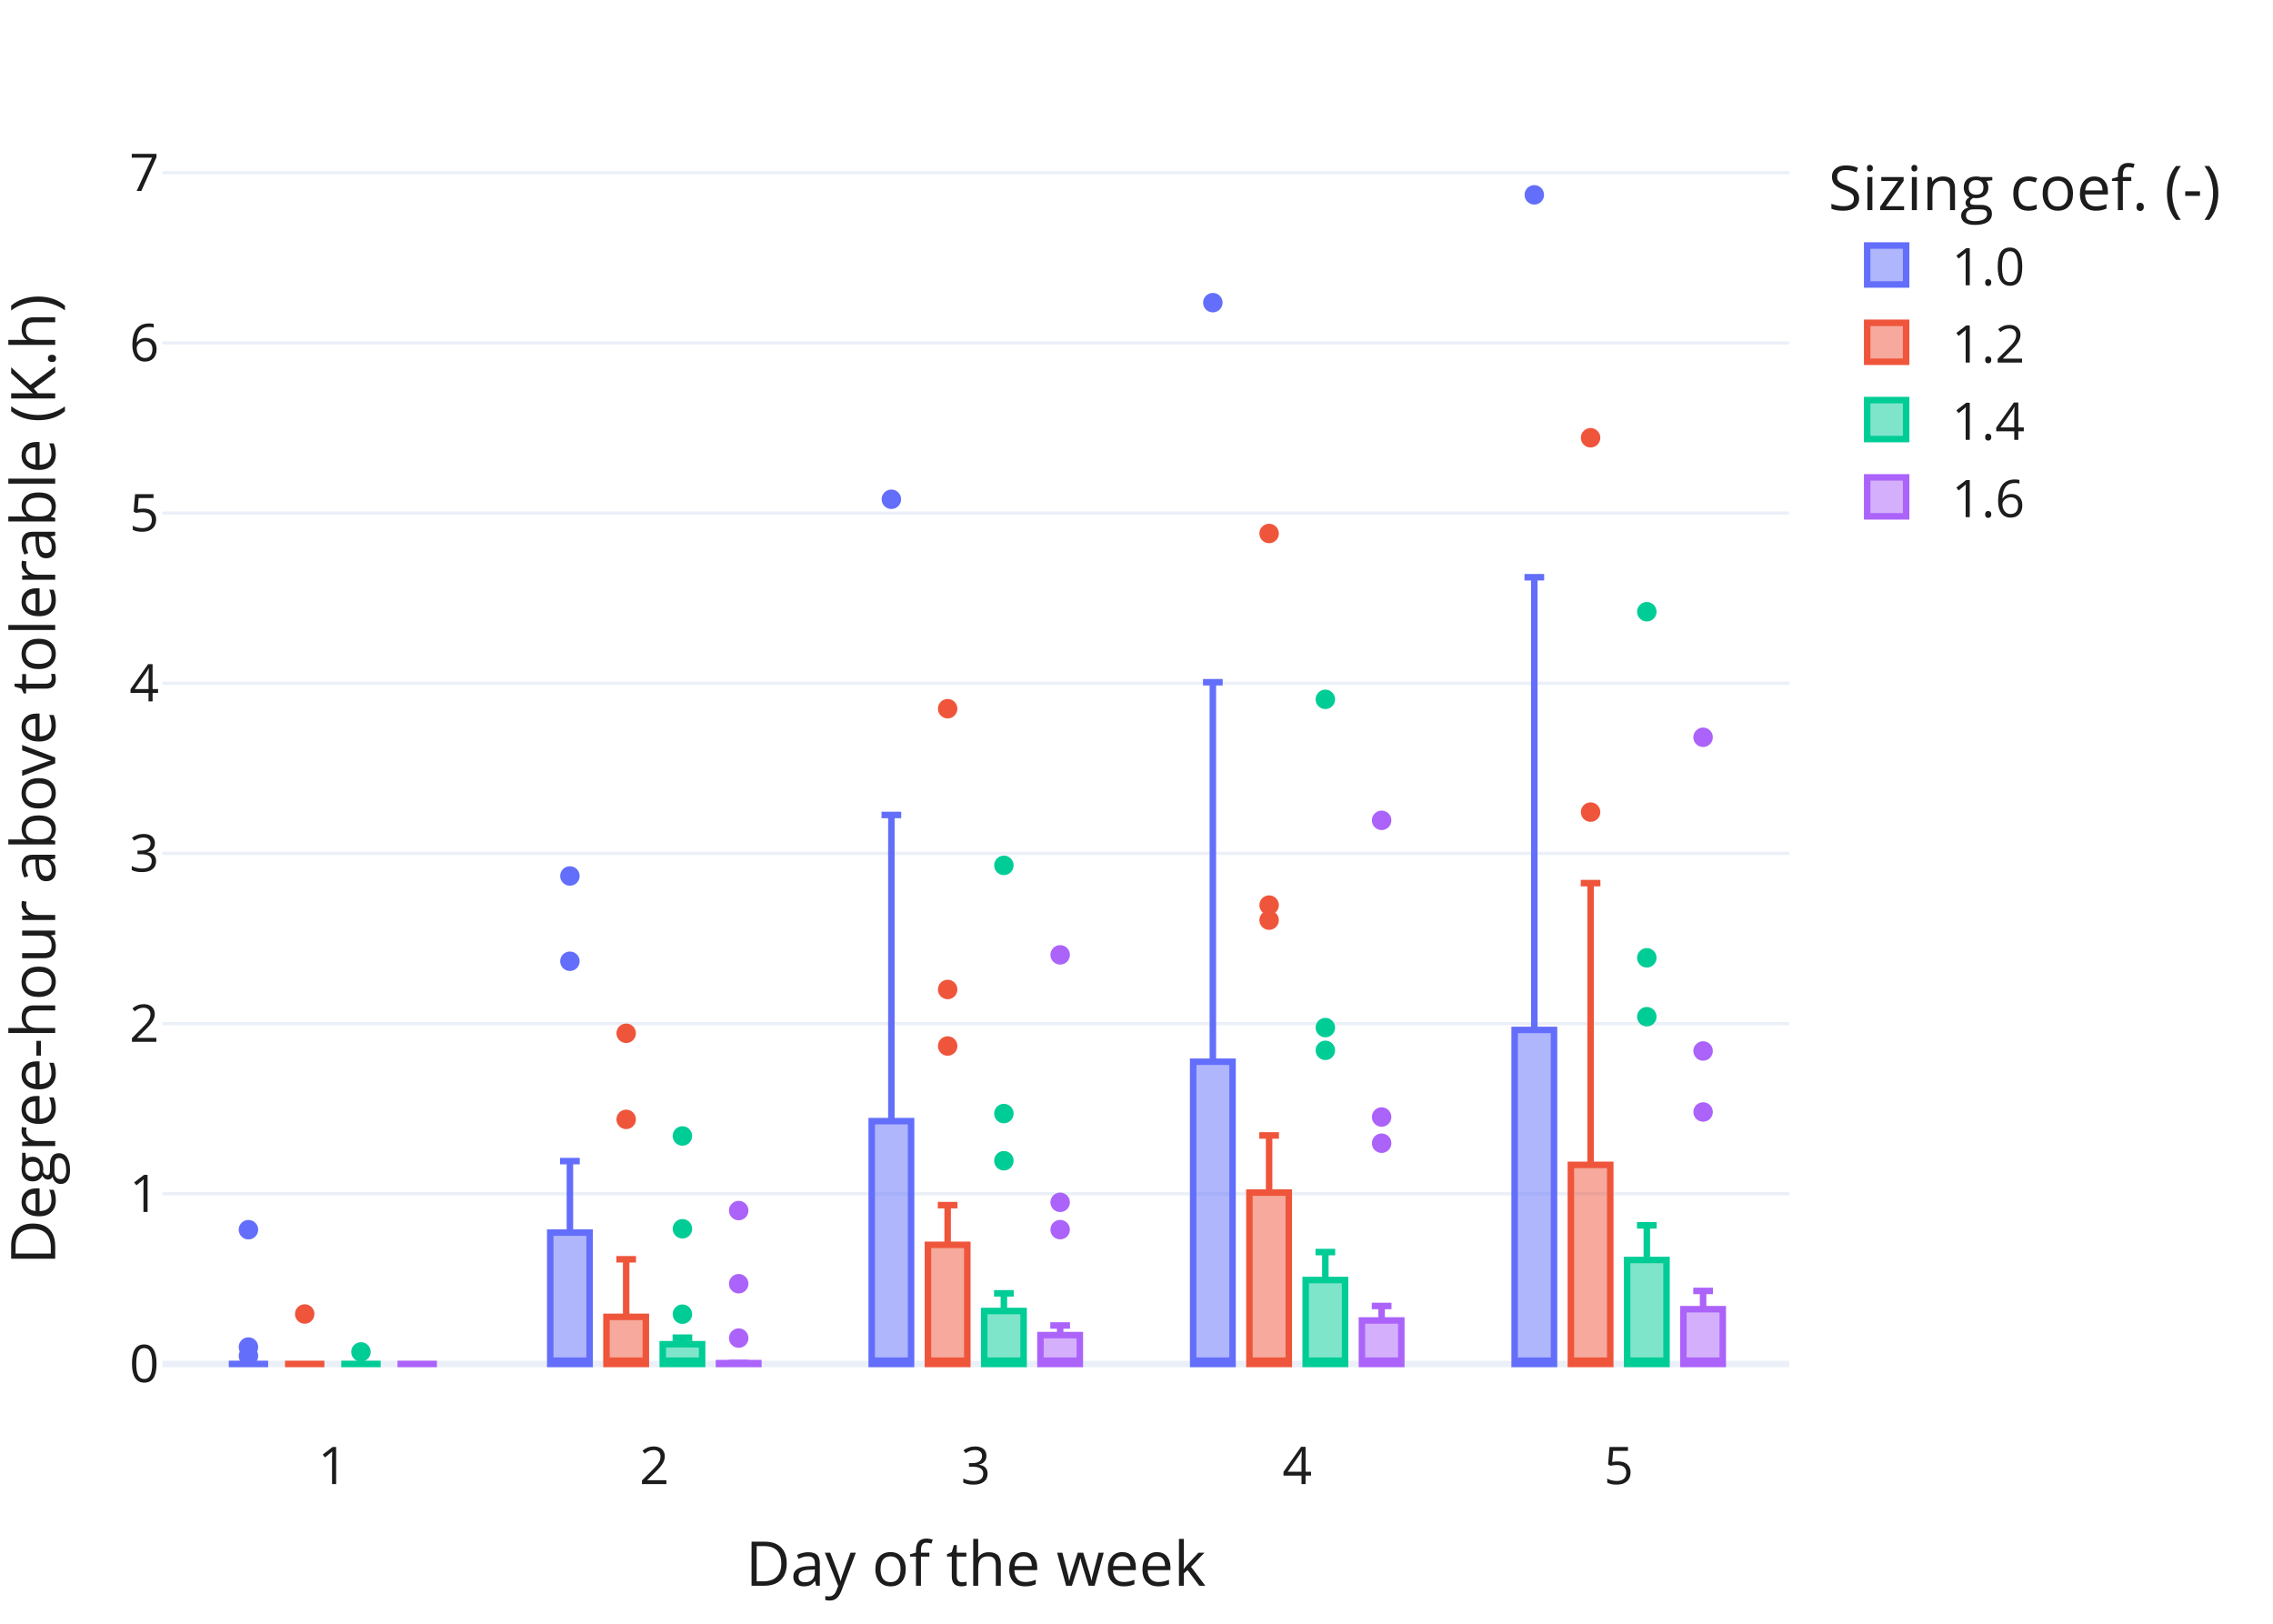
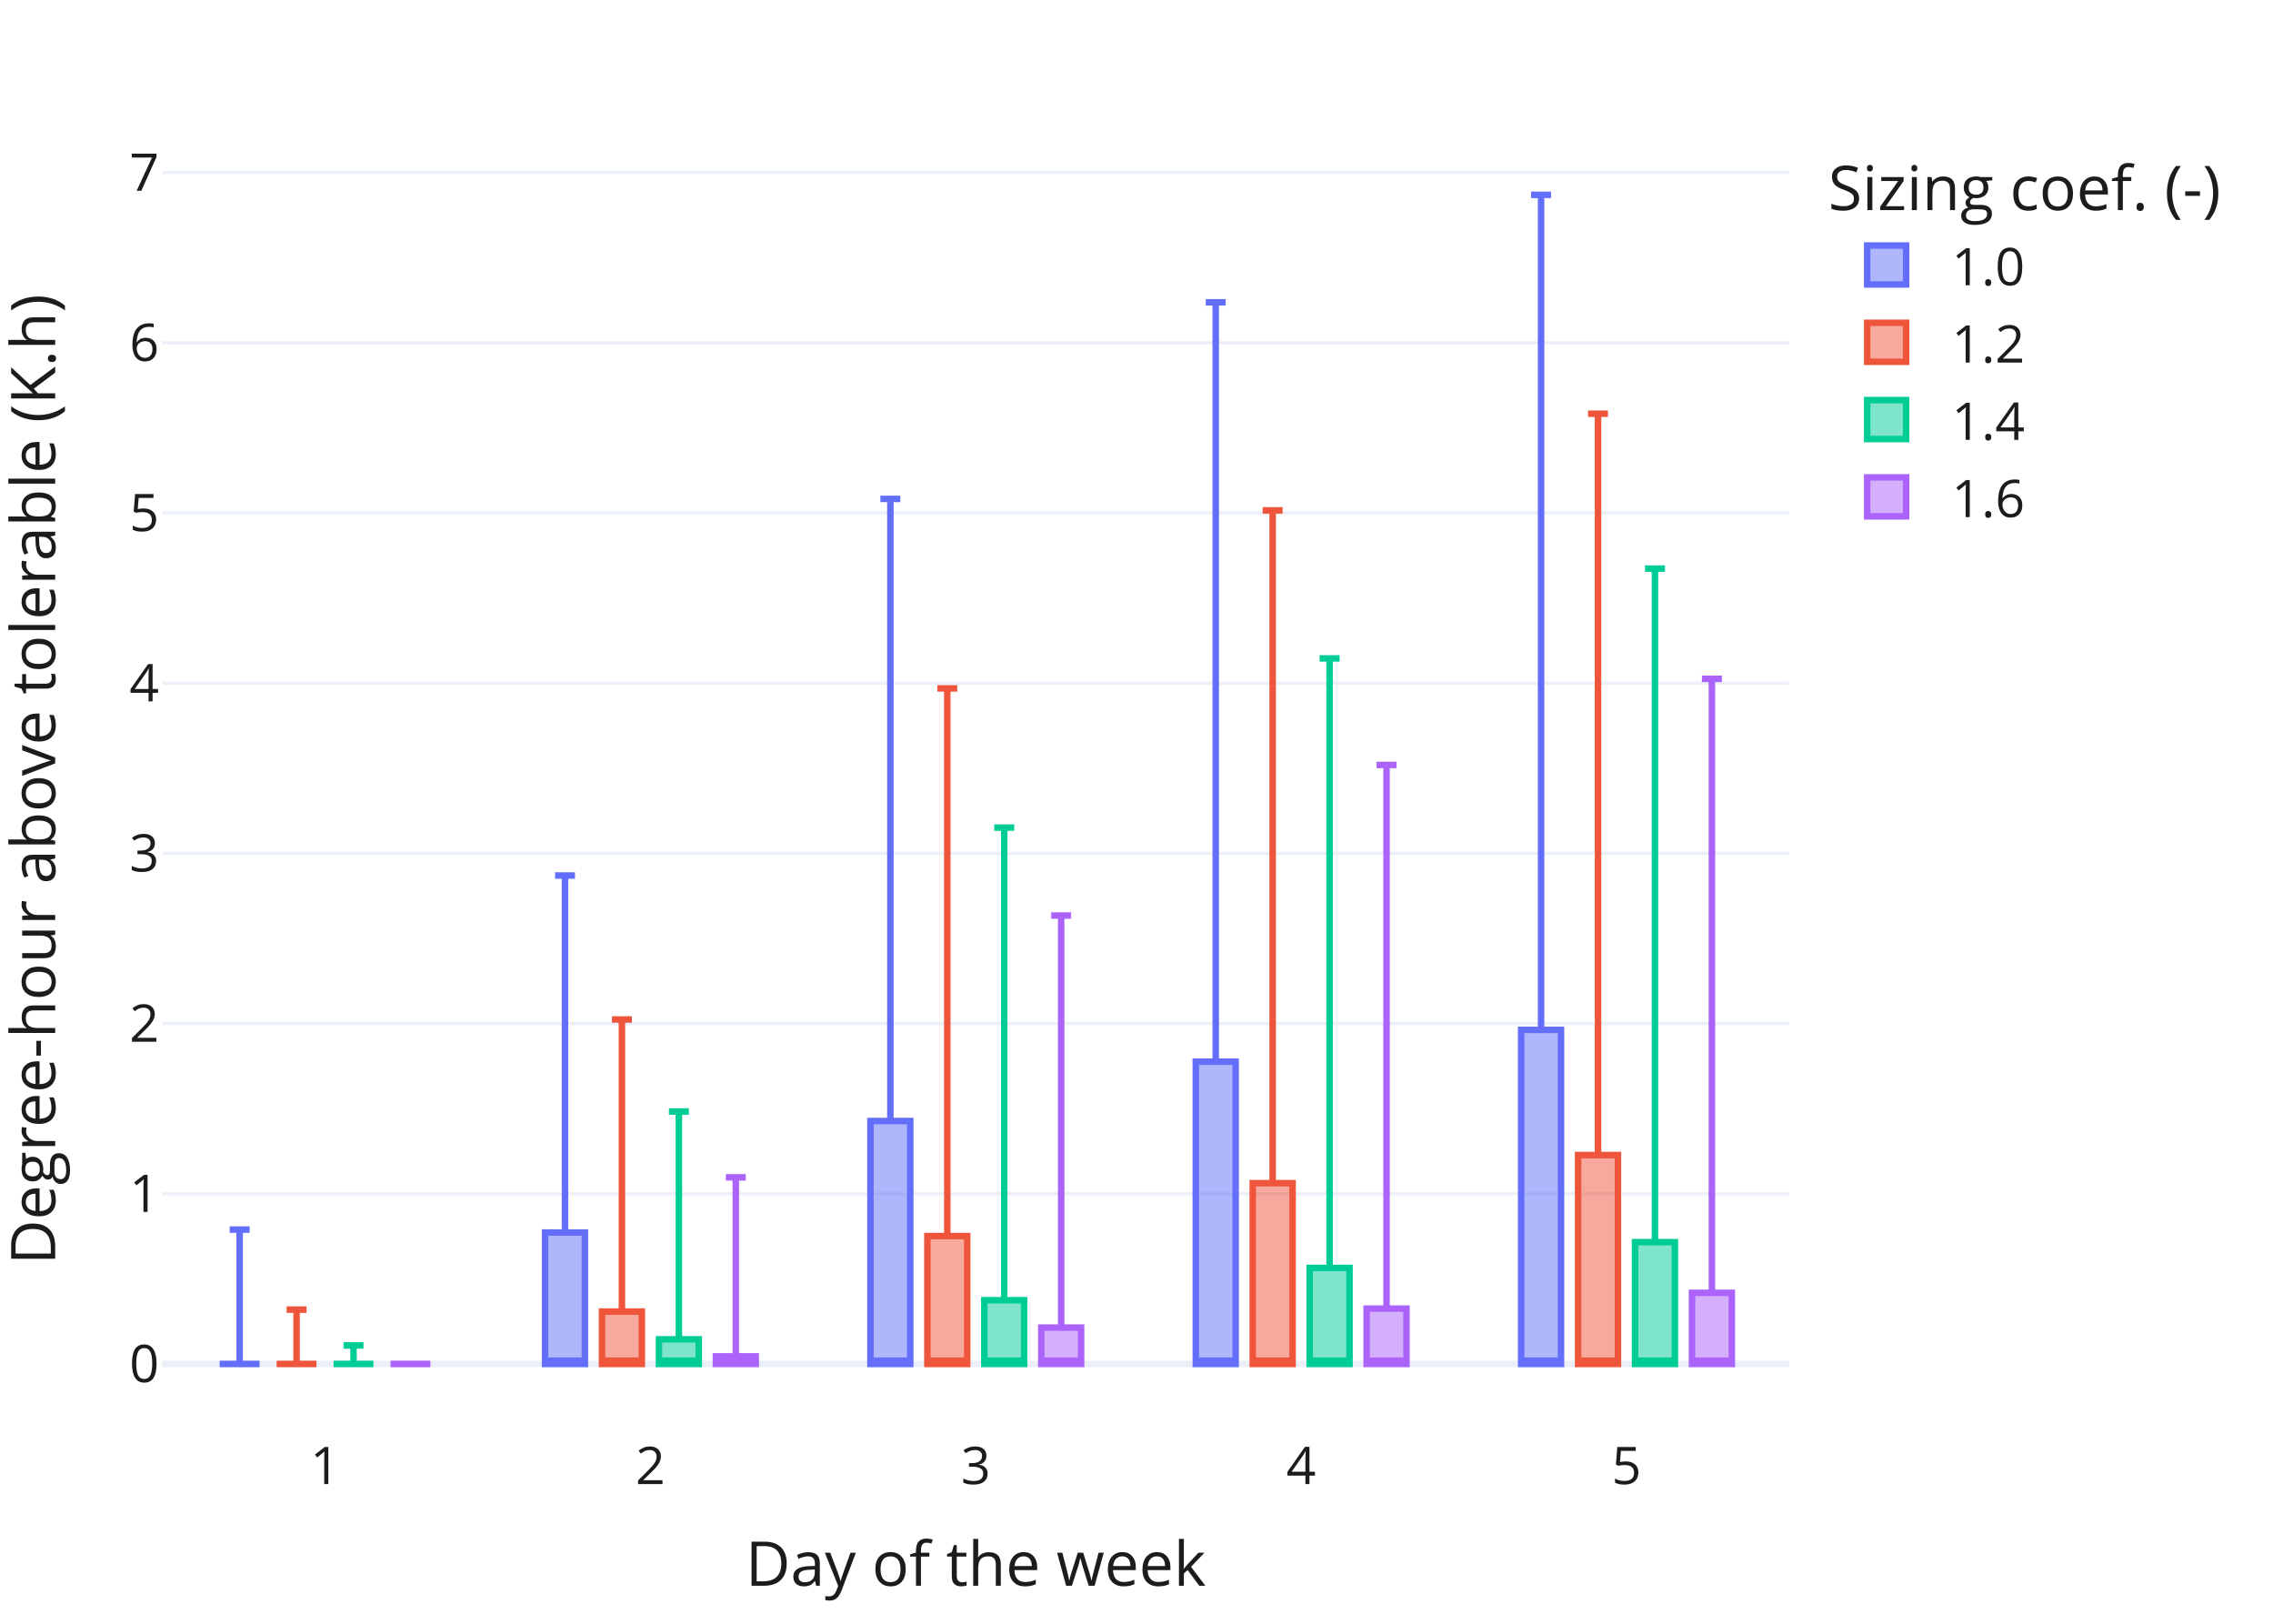
<svg xmlns="http://www.w3.org/2000/svg" class="main-svg" width="700" height="500" style="" viewBox="0 0 700 500">
  <rect x="0" y="0" width="700" height="500" style="fill: rgb(255, 255, 255); fill-opacity: 1;" />
-   <defs id="defs-8695e6">
+   <defs id="defs-874659">
    <g class="clips">
-       <clipPath id="clip8695e6xyplot" class="plotclip">
+       <clipPath id="clip874659xyplot" class="plotclip">
        <rect width="501" height="400" />
      </clipPath>
-       <clipPath class="axesclip" id="clip8695e6x">
+       <clipPath class="axesclip" id="clip874659x">
        <rect x="50" y="0" width="501" height="500" />
      </clipPath>
-       <clipPath class="axesclip" id="clip8695e6y">
+       <clipPath class="axesclip" id="clip874659y">
        <rect x="0" y="40" width="700" height="400" />
      </clipPath>
-       <clipPath class="axesclip" id="clip8695e6xy">
+       <clipPath class="axesclip" id="clip874659xy">
        <rect x="50" y="40" width="501" height="400" />
      </clipPath>
    </g>
    <g class="gradients" />
    <g class="patterns" />
  </defs>
  <g class="bglayer" />
  <g class="layer-below">
    <g class="imagelayer" />
    <g class="shapelayer" />
  </g>
  <g class="cartesianlayer">
    <g class="subplot xy">
      <g class="layer-subplot">
        <g class="shapelayer" />
        <g class="imagelayer" />
      </g>
      <g class="gridlayer">
        <g class="x" />
        <g class="y">
-           <path class="ygrid crisp" transform="translate(0,367.6)" d="M50,0h501" style="stroke: rgb(235, 240, 248); stroke-opacity: 1; stroke-width: 1px;" />
-           <path class="ygrid crisp" transform="translate(0,315.2)" d="M50,0h501" style="stroke: rgb(235, 240, 248); stroke-opacity: 1; stroke-width: 1px;" />
-           <path class="ygrid crisp" transform="translate(0,262.79)" d="M50,0h501" style="stroke: rgb(235, 240, 248); stroke-opacity: 1; stroke-width: 1px;" />
-           <path class="ygrid crisp" transform="translate(0,210.39)" d="M50,0h501" style="stroke: rgb(235, 240, 248); stroke-opacity: 1; stroke-width: 1px;" />
-           <path class="ygrid crisp" transform="translate(0,157.99)" d="M50,0h501" style="stroke: rgb(235, 240, 248); stroke-opacity: 1; stroke-width: 1px;" />
-           <path class="ygrid crisp" transform="translate(0,105.59)" d="M50,0h501" style="stroke: rgb(235, 240, 248); stroke-opacity: 1; stroke-width: 1px;" />
-           <path class="ygrid crisp" transform="translate(0,53.19)" d="M50,0h501" style="stroke: rgb(235, 240, 248); stroke-opacity: 1; stroke-width: 1px;" />
+           <path class="ygrid crisp" transform="translate(0,367.59)" d="M50,0h501" style="stroke: rgb(235, 240, 248); stroke-opacity: 1; stroke-width: 1px;" />
+           <path class="ygrid crisp" transform="translate(0,315.18)" d="M50,0h501" style="stroke: rgb(235, 240, 248); stroke-opacity: 1; stroke-width: 1px;" />
+           <path class="ygrid crisp" transform="translate(0,262.77)" d="M50,0h501" style="stroke: rgb(235, 240, 248); stroke-opacity: 1; stroke-width: 1px;" />
+           <path class="ygrid crisp" transform="translate(0,210.37)" d="M50,0h501" style="stroke: rgb(235, 240, 248); stroke-opacity: 1; stroke-width: 1px;" />
+           <path class="ygrid crisp" transform="translate(0,157.96)" d="M50,0h501" style="stroke: rgb(235, 240, 248); stroke-opacity: 1; stroke-width: 1px;" />
+           <path class="ygrid crisp" transform="translate(0,105.55)" d="M50,0h501" style="stroke: rgb(235, 240, 248); stroke-opacity: 1; stroke-width: 1px;" />
+           <path class="ygrid crisp" transform="translate(0,53.14)" d="M50,0h501" style="stroke: rgb(235, 240, 248); stroke-opacity: 1; stroke-width: 1px;" />
        </g>
      </g>
      <g class="zerolinelayer">
        <path class="yzl zl crisp" transform="translate(0,420)" d="M50,0h501" style="stroke: rgb(235, 240, 248); stroke-opacity: 1; stroke-width: 2px;" />
      </g>
      <path class="xlines-below" />
      <path class="ylines-below" />
      <g class="overlines-below" />
      <g class="xaxislayer-below" />
      <g class="yaxislayer-below" />
      <g class="overaxes-below" />
-       <g class="plot" transform="translate(50,40)" clip-path="url(#clip8695e6xyplot)">
+       <g class="plot" transform="translate(50,40)" clip-path="url(#clip874659xyplot)">
        <g class="boxlayer mlayer">
          <g class="trace boxes" style="opacity: 1;">
-             <path class="box" d="M20.45,380H32.58M20.45,380H32.58V380H20.45ZM26.51,380V380M26.51,380V380M23.48,380H29.54M23.48,380H29.54" style="vector-effect: non-scaling-stroke; stroke-width: 2px; stroke: rgb(99, 110, 250); stroke-opacity: 1; fill: rgb(99, 110, 250); fill-opacity: 0.5;" />
-             <path class="box" d="M119.45,379H131.58M119.45,380H131.58V339.56H119.45ZM125.51,380V380M125.51,339.56V317.54M122.48,380H128.54M122.48,317.54H128.54" style="vector-effect: non-scaling-stroke; stroke-width: 2px; stroke: rgb(99, 110, 250); stroke-opacity: 1; fill: rgb(99, 110, 250); fill-opacity: 0.5;" />
-             <path class="box" d="M218.45,379H230.58M218.45,380H230.58V305.23H218.45ZM224.51,380V380M224.51,305.23V210.95M221.48,380H227.54M221.48,210.95H227.54" style="vector-effect: non-scaling-stroke; stroke-width: 2px; stroke: rgb(99, 110, 250); stroke-opacity: 1; fill: rgb(99, 110, 250); fill-opacity: 0.5;" />
-             <path class="box" d="M317.45,379H329.58M317.45,380H329.58V286.94H317.45ZM323.51,380V380M323.51,286.94V170.08M320.48,380H326.54M320.48,170.08H326.54" style="vector-effect: non-scaling-stroke; stroke-width: 2px; stroke: rgb(99, 110, 250); stroke-opacity: 1; fill: rgb(99, 110, 250); fill-opacity: 0.5;" />
-             <path class="box" d="M416.45,379H428.58M416.45,380H428.58V277.15H416.45ZM422.51,380V380M422.51,277.15V137.75M419.48,380H425.54M419.48,137.75H425.54" style="vector-effect: non-scaling-stroke; stroke-width: 2px; stroke: rgb(99, 110, 250); stroke-opacity: 1; fill: rgb(99, 110, 250); fill-opacity: 0.5;" />
-             <g class="points">
-               <path class="point" transform="translate(26.51,377.54)" d="M3,0A3,3 0 1,1 0,-3A3,3 0 0,1 3,0Z" style="opacity: 1; stroke-width: 0px; fill: rgb(99, 110, 250); fill-opacity: 1;" />
-               <path class="point" transform="translate(26.51,374.8)" d="M3,0A3,3 0 1,1 0,-3A3,3 0 0,1 3,0Z" style="opacity: 1; stroke-width: 0px; fill: rgb(99, 110, 250); fill-opacity: 1;" />
-               <path class="point" transform="translate(26.51,338.66)" d="M3,0A3,3 0 1,1 0,-3A3,3 0 0,1 3,0Z" style="opacity: 1; stroke-width: 0px; fill: rgb(99, 110, 250); fill-opacity: 1;" />
-             </g>
-             <g class="points">
-               <path class="point" transform="translate(125.51,256)" d="M3,0A3,3 0 1,1 0,-3A3,3 0 0,1 3,0Z" style="opacity: 1; stroke-width: 0px; fill: rgb(99, 110, 250); fill-opacity: 1;" />
-               <path class="point" transform="translate(125.51,229.74)" d="M3,0A3,3 0 1,1 0,-3A3,3 0 0,1 3,0Z" style="opacity: 1; stroke-width: 0px; fill: rgb(99, 110, 250); fill-opacity: 1;" />
-             </g>
-             <g class="points">
-               <path class="point" transform="translate(224.51,113.74)" d="M3,0A3,3 0 1,1 0,-3A3,3 0 0,1 3,0Z" style="opacity: 1; stroke-width: 0px; fill: rgb(99, 110, 250); fill-opacity: 1;" />
-             </g>
-             <g class="points">
-               <path class="point" transform="translate(323.51,53.2)" d="M3,0A3,3 0 1,1 0,-3A3,3 0 0,1 3,0Z" style="opacity: 1; stroke-width: 0px; fill: rgb(99, 110, 250); fill-opacity: 1;" />
-             </g>
-             <g class="points">
-               <path class="point" transform="translate(422.51,20)" d="M3,0A3,3 0 1,1 0,-3A3,3 0 0,1 3,0Z" style="opacity: 1; stroke-width: 0px; fill: rgb(99, 110, 250); fill-opacity: 1;" />
-             </g>
-           </g>
-           <g class="trace boxes" style="opacity: 1;">
-             <path class="box" d="M37.77,380H49.9M37.77,380H49.9V380H37.77ZM43.84,380V380M43.84,380V380M40.81,380H46.87M40.81,380H46.87" style="vector-effect: non-scaling-stroke; stroke-width: 2px; stroke: rgb(239, 85, 59); stroke-opacity: 1; fill: rgb(239, 85, 59); fill-opacity: 0.5;" />
-             <path class="box" d="M136.77,379H148.9M136.77,380H148.9V365.5H136.77ZM142.84,380V380M142.84,365.5V347.77M139.81,380H145.87M139.81,347.77H145.87" style="vector-effect: non-scaling-stroke; stroke-width: 2px; stroke: rgb(239, 85, 59); stroke-opacity: 1; fill: rgb(239, 85, 59); fill-opacity: 0.5;" />
-             <path class="box" d="M235.77,379H247.9M235.77,380H247.9V343.32H235.77ZM241.84,380V380M241.84,343.32V331.1M238.81,380H244.87M238.81,331.1H244.87" style="vector-effect: non-scaling-stroke; stroke-width: 2px; stroke: rgb(239, 85, 59); stroke-opacity: 1; fill: rgb(239, 85, 59); fill-opacity: 0.5;" />
-             <path class="box" d="M334.77,379H346.9M334.77,380H346.9V327.23H334.77ZM340.84,380V380M340.84,327.23V309.64M337.81,380H343.87M337.81,309.64H343.87" style="vector-effect: non-scaling-stroke; stroke-width: 2px; stroke: rgb(239, 85, 59); stroke-opacity: 1; fill: rgb(239, 85, 59); fill-opacity: 0.5;" />
-             <path class="box" d="M433.77,379H445.9M433.77,380H445.9V318.7H433.77ZM439.84,380V380M439.84,318.7V231.94M436.81,380H442.87M436.81,231.94H442.87" style="vector-effect: non-scaling-stroke; stroke-width: 2px; stroke: rgb(239, 85, 59); stroke-opacity: 1; fill: rgb(239, 85, 59); fill-opacity: 0.5;" />
-             <g class="points">
-               <path class="point" transform="translate(43.84,364.62)" d="M3,0A3,3 0 1,1 0,-3A3,3 0 0,1 3,0Z" style="opacity: 1; stroke-width: 0px; fill: rgb(239, 85, 59); fill-opacity: 1;" />
-             </g>
-             <g class="points">
-               <path class="point" transform="translate(142.84,304.69)" d="M3,0A3,3 0 1,1 0,-3A3,3 0 0,1 3,0Z" style="opacity: 1; stroke-width: 0px; fill: rgb(239, 85, 59); fill-opacity: 1;" />
-               <path class="point" transform="translate(142.84,278.18)" d="M3,0A3,3 0 1,1 0,-3A3,3 0 0,1 3,0Z" style="opacity: 1; stroke-width: 0px; fill: rgb(239, 85, 59); fill-opacity: 1;" />
-             </g>
-             <g class="points">
-               <path class="point" transform="translate(241.84,282.1)" d="M3,0A3,3 0 1,1 0,-3A3,3 0 0,1 3,0Z" style="opacity: 1; stroke-width: 0px; fill: rgb(239, 85, 59); fill-opacity: 1;" />
-               <path class="point" transform="translate(241.84,264.69)" d="M3,0A3,3 0 1,1 0,-3A3,3 0 0,1 3,0Z" style="opacity: 1; stroke-width: 0px; fill: rgb(239, 85, 59); fill-opacity: 1;" />
-               <path class="point" transform="translate(241.84,178.23)" d="M3,0A3,3 0 1,1 0,-3A3,3 0 0,1 3,0Z" style="opacity: 1; stroke-width: 0px; fill: rgb(239, 85, 59); fill-opacity: 1;" />
-             </g>
-             <g class="points">
-               <path class="point" transform="translate(340.84,243.34)" d="M3,0A3,3 0 1,1 0,-3A3,3 0 0,1 3,0Z" style="opacity: 1; stroke-width: 0px; fill: rgb(239, 85, 59); fill-opacity: 1;" />
-               <path class="point" transform="translate(340.84,238.71)" d="M3,0A3,3 0 1,1 0,-3A3,3 0 0,1 3,0Z" style="opacity: 1; stroke-width: 0px; fill: rgb(239, 85, 59); fill-opacity: 1;" />
-               <path class="point" transform="translate(340.84,124.28)" d="M3,0A3,3 0 1,1 0,-3A3,3 0 0,1 3,0Z" style="opacity: 1; stroke-width: 0px; fill: rgb(239, 85, 59); fill-opacity: 1;" />
-             </g>
-             <g class="points">
-               <path class="point" transform="translate(439.84,210.07)" d="M3,0A3,3 0 1,1 0,-3A3,3 0 0,1 3,0Z" style="opacity: 1; stroke-width: 0px; fill: rgb(239, 85, 59); fill-opacity: 1;" />
-               <path class="point" transform="translate(439.84,94.8)" d="M3,0A3,3 0 1,1 0,-3A3,3 0 0,1 3,0Z" style="opacity: 1; stroke-width: 0px; fill: rgb(239, 85, 59); fill-opacity: 1;" />
-             </g>
-           </g>
-           <g class="trace boxes" style="opacity: 1;">
-             <path class="box" d="M55.1,380H67.23M55.1,380H67.23V380H55.1ZM61.16,380V380M61.16,380V380M58.13,380H64.19M58.13,380H64.19" style="vector-effect: non-scaling-stroke; stroke-width: 2px; stroke: rgb(0, 204, 150); stroke-opacity: 1; fill: rgb(0, 204, 150); fill-opacity: 0.5;" />
-             <path class="box" d="M154.1,379H166.23M154.1,380H166.23V373.93H154.1ZM160.16,380V380M160.16,373.93V371.91M157.13,380H163.19M157.13,371.91H163.19" style="vector-effect: non-scaling-stroke; stroke-width: 2px; stroke: rgb(0, 204, 150); stroke-opacity: 1; fill: rgb(0, 204, 150); fill-opacity: 0.5;" />
-             <path class="box" d="M253.1,379H265.23M253.1,380H265.23V363.7H253.1ZM259.16,380V380M259.16,363.7V358.26M256.13,380H262.19M256.13,358.26H262.19" style="vector-effect: non-scaling-stroke; stroke-width: 2px; stroke: rgb(0, 204, 150); stroke-opacity: 1; fill: rgb(0, 204, 150); fill-opacity: 0.5;" />
-             <path class="box" d="M352.1,379H364.23M352.1,380H364.23V354.16H352.1ZM358.16,380V380M358.16,354.16V345.55M355.13,380H361.19M355.13,345.55H361.19" style="vector-effect: non-scaling-stroke; stroke-width: 2px; stroke: rgb(0, 204, 150); stroke-opacity: 1; fill: rgb(0, 204, 150); fill-opacity: 0.5;" />
-             <path class="box" d="M451.1,379H463.23M451.1,380H463.23V347.99H451.1ZM457.16,380V380M457.16,347.99V337.32M454.13,380H460.19M454.13,337.32H460.19" style="vector-effect: non-scaling-stroke; stroke-width: 2px; stroke: rgb(0, 204, 150); stroke-opacity: 1; fill: rgb(0, 204, 150); fill-opacity: 0.5;" />
-             <g class="points">
-               <path class="point" transform="translate(61.16,376.3)" d="M3,0A3,3 0 1,1 0,-3A3,3 0 0,1 3,0Z" style="opacity: 1; stroke-width: 0px; fill: rgb(0, 204, 150); fill-opacity: 1;" />
-             </g>
-             <g class="points">
-               <path class="point" transform="translate(160.16,364.68)" d="M3,0A3,3 0 1,1 0,-3A3,3 0 0,1 3,0Z" style="opacity: 1; stroke-width: 0px; fill: rgb(0, 204, 150); fill-opacity: 1;" />
-               <path class="point" transform="translate(160.16,338.38)" d="M3,0A3,3 0 1,1 0,-3A3,3 0 0,1 3,0Z" style="opacity: 1; stroke-width: 0px; fill: rgb(0, 204, 150); fill-opacity: 1;" />
-               <path class="point" transform="translate(160.16,309.8)" d="M3,0A3,3 0 1,1 0,-3A3,3 0 0,1 3,0Z" style="opacity: 1; stroke-width: 0px; fill: rgb(0, 204, 150); fill-opacity: 1;" />
-             </g>
-             <g class="points">
-               <path class="point" transform="translate(259.16,317.43)" d="M3,0A3,3 0 1,1 0,-3A3,3 0 0,1 3,0Z" style="opacity: 1; stroke-width: 0px; fill: rgb(0, 204, 150); fill-opacity: 1;" />
-               <path class="point" transform="translate(259.16,302.9)" d="M3,0A3,3 0 1,1 0,-3A3,3 0 0,1 3,0Z" style="opacity: 1; stroke-width: 0px; fill: rgb(0, 204, 150); fill-opacity: 1;" />
-               <path class="point" transform="translate(259.16,226.47)" d="M3,0A3,3 0 1,1 0,-3A3,3 0 0,1 3,0Z" style="opacity: 1; stroke-width: 0px; fill: rgb(0, 204, 150); fill-opacity: 1;" />
-             </g>
-             <g class="points">
-               <path class="point" transform="translate(358.16,283.43)" d="M3,0A3,3 0 1,1 0,-3A3,3 0 0,1 3,0Z" style="opacity: 1; stroke-width: 0px; fill: rgb(0, 204, 150); fill-opacity: 1;" />
-               <path class="point" transform="translate(358.16,276.43)" d="M3,0A3,3 0 1,1 0,-3A3,3 0 0,1 3,0Z" style="opacity: 1; stroke-width: 0px; fill: rgb(0, 204, 150); fill-opacity: 1;" />
-               <path class="point" transform="translate(358.16,175.35)" d="M3,0A3,3 0 1,1 0,-3A3,3 0 0,1 3,0Z" style="opacity: 1; stroke-width: 0px; fill: rgb(0, 204, 150); fill-opacity: 1;" />
-             </g>
-             <g class="points">
-               <path class="point" transform="translate(457.16,273.07)" d="M3,0A3,3 0 1,1 0,-3A3,3 0 0,1 3,0Z" style="opacity: 1; stroke-width: 0px; fill: rgb(0, 204, 150); fill-opacity: 1;" />
-               <path class="point" transform="translate(457.16,254.94)" d="M3,0A3,3 0 1,1 0,-3A3,3 0 0,1 3,0Z" style="opacity: 1; stroke-width: 0px; fill: rgb(0, 204, 150); fill-opacity: 1;" />
-               <path class="point" transform="translate(457.16,148.37)" d="M3,0A3,3 0 1,1 0,-3A3,3 0 0,1 3,0Z" style="opacity: 1; stroke-width: 0px; fill: rgb(0, 204, 150); fill-opacity: 1;" />
-             </g>
-           </g>
-           <g class="trace boxes" style="opacity: 1;">
-             <path class="box" d="M72.42,380H84.55M72.42,380H84.55V380H72.42ZM78.49,380V380M78.49,380V380M75.46,380H81.52M75.46,380H81.52" style="vector-effect: non-scaling-stroke; stroke-width: 2px; stroke: rgb(171, 99, 250); stroke-opacity: 1; fill: rgb(171, 99, 250); fill-opacity: 0.5;" />
-             <path class="box" d="M171.42,380H183.55M171.42,380H183.55V379.74H171.42ZM177.49,380V380M177.49,379.74V379.65M174.46,380H180.52M174.46,379.65H180.52" style="vector-effect: non-scaling-stroke; stroke-width: 2px; stroke: rgb(171, 99, 250); stroke-opacity: 1; fill: rgb(171, 99, 250); fill-opacity: 0.5;" />
-             <path class="box" d="M270.42,379H282.55M270.42,380H282.55V371.12H270.42ZM276.49,380V380M276.49,371.12V368.16M273.46,380H279.52M273.46,368.16H279.52" style="vector-effect: non-scaling-stroke; stroke-width: 2px; stroke: rgb(171, 99, 250); stroke-opacity: 1; fill: rgb(171, 99, 250); fill-opacity: 0.5;" />
-             <path class="box" d="M369.42,379H381.55M369.42,380H381.55V366.61H369.42ZM375.49,380V380M375.49,366.61V362.15M372.46,380H378.52M372.46,362.15H378.52" style="vector-effect: non-scaling-stroke; stroke-width: 2px; stroke: rgb(171, 99, 250); stroke-opacity: 1; fill: rgb(171, 99, 250); fill-opacity: 0.5;" />
-             <path class="box" d="M468.42,379H480.55M468.42,380H480.55V363.14H468.42ZM474.49,380V380M474.49,363.14V357.51M471.46,380H477.52M471.46,357.51H477.52" style="vector-effect: non-scaling-stroke; stroke-width: 2px; stroke: rgb(171, 99, 250); stroke-opacity: 1; fill: rgb(171, 99, 250); fill-opacity: 0.5;" />
-             <g class="points" />
-             <g class="points">
-               <path class="point" transform="translate(177.49,372.04)" d="M3,0A3,3 0 1,1 0,-3A3,3 0 0,1 3,0Z" style="opacity: 1; stroke-width: 0px; fill: rgb(171, 99, 250); fill-opacity: 1;" />
-               <path class="point" transform="translate(177.49,355.3)" d="M3,0A3,3 0 1,1 0,-3A3,3 0 0,1 3,0Z" style="opacity: 1; stroke-width: 0px; fill: rgb(171, 99, 250); fill-opacity: 1;" />
-               <path class="point" transform="translate(177.49,332.77)" d="M3,0A3,3 0 1,1 0,-3A3,3 0 0,1 3,0Z" style="opacity: 1; stroke-width: 0px; fill: rgb(171, 99, 250); fill-opacity: 1;" />
-             </g>
-             <g class="points">
-               <path class="point" transform="translate(276.49,338.64)" d="M3,0A3,3 0 1,1 0,-3A3,3 0 0,1 3,0Z" style="opacity: 1; stroke-width: 0px; fill: rgb(171, 99, 250); fill-opacity: 1;" />
-               <path class="point" transform="translate(276.49,330.23)" d="M3,0A3,3 0 1,1 0,-3A3,3 0 0,1 3,0Z" style="opacity: 1; stroke-width: 0px; fill: rgb(171, 99, 250); fill-opacity: 1;" />
-               <path class="point" transform="translate(276.49,254.03)" d="M3,0A3,3 0 1,1 0,-3A3,3 0 0,1 3,0Z" style="opacity: 1; stroke-width: 0px; fill: rgb(171, 99, 250); fill-opacity: 1;" />
-             </g>
-             <g class="points">
-               <path class="point" transform="translate(375.49,312.03)" d="M3,0A3,3 0 1,1 0,-3A3,3 0 0,1 3,0Z" style="opacity: 1; stroke-width: 0px; fill: rgb(171, 99, 250); fill-opacity: 1;" />
-               <path class="point" transform="translate(375.49,303.96)" d="M3,0A3,3 0 1,1 0,-3A3,3 0 0,1 3,0Z" style="opacity: 1; stroke-width: 0px; fill: rgb(171, 99, 250); fill-opacity: 1;" />
-               <path class="point" transform="translate(375.49,212.61)" d="M3,0A3,3 0 1,1 0,-3A3,3 0 0,1 3,0Z" style="opacity: 1; stroke-width: 0px; fill: rgb(171, 99, 250); fill-opacity: 1;" />
-             </g>
-             <g class="points">
-               <path class="point" transform="translate(474.49,302.41)" d="M3,0A3,3 0 1,1 0,-3A3,3 0 0,1 3,0Z" style="opacity: 1; stroke-width: 0px; fill: rgb(171, 99, 250); fill-opacity: 1;" />
-               <path class="point" transform="translate(474.49,283.63)" d="M3,0A3,3 0 1,1 0,-3A3,3 0 0,1 3,0Z" style="opacity: 1; stroke-width: 0px; fill: rgb(171, 99, 250); fill-opacity: 1;" />
-               <path class="point" transform="translate(474.49,187.03)" d="M3,0A3,3 0 1,1 0,-3A3,3 0 0,1 3,0Z" style="opacity: 1; stroke-width: 0px; fill: rgb(171, 99, 250); fill-opacity: 1;" />
-             </g>
+             <path class="box" d="M17.66,380H29.93M17.66,380H29.93V380H17.66ZM23.8,380V380M23.8,380V338.63M20.73,380H26.87M20.73,338.63H26.87" style="vector-effect: non-scaling-stroke; stroke-width: 2px; stroke: rgb(99, 110, 250); stroke-opacity: 1; fill: rgb(99, 110, 250); fill-opacity: 0.5;" />
+             <path class="box" d="M117.86,379H130.13M117.86,380H130.13V339.53H117.86ZM124,380V380M124,339.53V229.6M120.93,380H127.07M120.93,229.6H127.07" style="vector-effect: non-scaling-stroke; stroke-width: 2px; stroke: rgb(99, 110, 250); stroke-opacity: 1; fill: rgb(99, 110, 250); fill-opacity: 0.5;" />
+             <path class="box" d="M218.06,379H230.33M218.06,380H230.33V305.2H218.06ZM224.2,380V380M224.2,305.2V113.63M221.13,380H227.27M221.13,113.63H227.27" style="vector-effect: non-scaling-stroke; stroke-width: 2px; stroke: rgb(99, 110, 250); stroke-opacity: 1; fill: rgb(99, 110, 250); fill-opacity: 0.5;" />
+             <path class="box" d="M318.26,379H330.53M318.26,380H330.53V286.92H318.26ZM324.4,380V380M324.4,286.92V53.1M321.33,380H327.47M321.33,53.1H327.47" style="vector-effect: non-scaling-stroke; stroke-width: 2px; stroke: rgb(99, 110, 250); stroke-opacity: 1; fill: rgb(99, 110, 250); fill-opacity: 0.5;" />
+             <path class="box" d="M418.46,379H430.73M418.46,380H430.73V277.13H418.46ZM424.6,380V380M424.6,277.13V20M421.53,380H427.67M421.53,20H427.67" style="vector-effect: non-scaling-stroke; stroke-width: 2px; stroke: rgb(99, 110, 250); stroke-opacity: 1; fill: rgb(99, 110, 250); fill-opacity: 0.5;" />
+           </g>
+           <g class="trace boxes" style="opacity: 1;">
+             <path class="box" d="M35.2,380H47.47M35.2,380H47.47V380H35.2ZM41.33,380V380M41.33,380V363.27M38.26,380H44.4M38.26,363.27H44.4" style="vector-effect: non-scaling-stroke; stroke-width: 2px; stroke: rgb(239, 85, 59); stroke-opacity: 1; fill: rgb(239, 85, 59); fill-opacity: 0.5;" />
+             <path class="box" d="M135.4,379H147.67M135.4,380H147.67V363.87H135.4ZM141.53,380V380M141.53,363.87V273.93M138.46,380H144.6M138.46,273.93H144.6" style="vector-effect: non-scaling-stroke; stroke-width: 2px; stroke: rgb(239, 85, 59); stroke-opacity: 1; fill: rgb(239, 85, 59); fill-opacity: 0.5;" />
+             <path class="box" d="M235.6,379H247.87M235.6,380H247.87V340.62H235.6ZM241.73,380V380M241.73,340.62V171.98M238.66,380H244.8M238.66,171.98H244.8" style="vector-effect: non-scaling-stroke; stroke-width: 2px; stroke: rgb(239, 85, 59); stroke-opacity: 1; fill: rgb(239, 85, 59); fill-opacity: 0.5;" />
+             <path class="box" d="M335.8,379H348.07M335.8,380H348.07V324.33H335.8ZM341.93,380V380M341.93,324.33V117.17M338.86,380H345M338.86,117.17H345" style="vector-effect: non-scaling-stroke; stroke-width: 2px; stroke: rgb(239, 85, 59); stroke-opacity: 1; fill: rgb(239, 85, 59); fill-opacity: 0.5;" />
+             <path class="box" d="M436,379H448.27M436,380H448.27V315.68H436ZM442.13,380V380M442.13,315.68V87.4M439.06,380H445.2M439.06,87.4H445.2" style="vector-effect: non-scaling-stroke; stroke-width: 2px; stroke: rgb(239, 85, 59); stroke-opacity: 1; fill: rgb(239, 85, 59); fill-opacity: 0.5;" />
+           </g>
+           <g class="trace boxes" style="opacity: 1;">
+             <path class="box" d="M52.73,380H65M52.73,380H65V380H52.73ZM58.87,380V380M58.87,380V374.3M55.8,380H61.94M55.8,374.3H61.94" style="vector-effect: non-scaling-stroke; stroke-width: 2px; stroke: rgb(0, 204, 150); stroke-opacity: 1; fill: rgb(0, 204, 150); fill-opacity: 0.5;" />
+             <path class="box" d="M152.93,379H165.2M152.93,380H165.2V372.42H152.93ZM159.07,380V380M159.07,372.42V302.27M156,380H162.14M156,302.27H162.14" style="vector-effect: non-scaling-stroke; stroke-width: 2px; stroke: rgb(0, 204, 150); stroke-opacity: 1; fill: rgb(0, 204, 150); fill-opacity: 0.5;" />
+             <path class="box" d="M253.13,379H265.4M253.13,380H265.4V360.38H253.13ZM259.27,380V380M259.27,360.38V214.85M256.2,380H262.34M256.2,214.85H262.34" style="vector-effect: non-scaling-stroke; stroke-width: 2px; stroke: rgb(0, 204, 150); stroke-opacity: 1; fill: rgb(0, 204, 150); fill-opacity: 0.5;" />
+             <path class="box" d="M353.33,379H365.6M353.33,380H365.6V350.44H353.33ZM359.47,380V380M359.47,350.44V162.75M356.4,380H362.54M356.4,162.75H362.54" style="vector-effect: non-scaling-stroke; stroke-width: 2px; stroke: rgb(0, 204, 150); stroke-opacity: 1; fill: rgb(0, 204, 150); fill-opacity: 0.5;" />
+             <path class="box" d="M453.53,379H465.8M453.53,380H465.8V342.5H453.53ZM459.67,380V380M459.67,342.5V135.09M456.6,380H462.74M456.6,135.09H462.74" style="vector-effect: non-scaling-stroke; stroke-width: 2px; stroke: rgb(0, 204, 150); stroke-opacity: 1; fill: rgb(0, 204, 150); fill-opacity: 0.5;" />
+           </g>
+           <g class="trace boxes" style="opacity: 1;">
+             <path class="box" d="M70.27,380H82.54M70.27,380H82.54V380H70.27ZM76.4,380V380M76.4,380V380M73.33,380H79.47M73.33,380H79.47" style="vector-effect: non-scaling-stroke; stroke-width: 2px; stroke: rgb(171, 99, 250); stroke-opacity: 1; fill: rgb(171, 99, 250); fill-opacity: 0.5;" />
+             <path class="box" d="M170.47,379H182.74M170.47,380H182.74V377.67H170.47ZM176.6,380V380M176.6,377.67V322.54M173.53,380H179.67M173.53,322.54H179.67" style="vector-effect: non-scaling-stroke; stroke-width: 2px; stroke: rgb(171, 99, 250); stroke-opacity: 1; fill: rgb(171, 99, 250); fill-opacity: 0.5;" />
+             <path class="box" d="M270.67,379H282.94M270.67,380H282.94V368.8H270.67ZM276.8,380V380M276.8,368.8V241.92M273.73,380H279.87M273.73,241.92H279.87" style="vector-effect: non-scaling-stroke; stroke-width: 2px; stroke: rgb(171, 99, 250); stroke-opacity: 1; fill: rgb(171, 99, 250); fill-opacity: 0.5;" />
+             <path class="box" d="M370.87,379H383.14M370.87,380H383.14V362.96H370.87ZM377,380V380M377,362.96V195.55M373.93,380H380.07M373.93,195.55H380.07" style="vector-effect: non-scaling-stroke; stroke-width: 2px; stroke: rgb(171, 99, 250); stroke-opacity: 1; fill: rgb(171, 99, 250); fill-opacity: 0.5;" />
+             <path class="box" d="M471.07,379H483.34M471.07,380H483.34V358.1H471.07ZM477.2,380V380M477.2,358.1V169.03M474.13,380H480.27M474.13,169.03H480.27" style="vector-effect: non-scaling-stroke; stroke-width: 2px; stroke: rgb(171, 99, 250); stroke-opacity: 1; fill: rgb(171, 99, 250); fill-opacity: 0.5;" />
          </g>
        </g>
      </g>
      <g class="overplot" />
      <path class="xlines-above crisp" d="M0,0" style="fill: none;" />
      <path class="ylines-above crisp" d="M0,0" style="fill: none;" />
      <g class="overlines-above" />
      <g class="xaxislayer-above">
        <g class="xtick">
-           <text text-anchor="middle" x="0" y="457" transform="translate(102.5,0)" style="font-family: 'Open Sans', verdana, arial, sans-serif; font-size: 16px; fill: rgb(28, 28, 28); fill-opacity: 1; white-space: pre; opacity: 1;">1</text>
-         </g>
-         <g class="xtick">
-           <text text-anchor="middle" x="0" y="457" style="font-family: 'Open Sans', verdana, arial, sans-serif; font-size: 16px; fill: rgb(28, 28, 28); fill-opacity: 1; white-space: pre; opacity: 1;" transform="translate(201.5,0)">2</text>
+           <text text-anchor="middle" x="0" y="457" transform="translate(100.1,0)" style="font-family: 'Open Sans', verdana, arial, sans-serif; font-size: 16px; fill: rgb(28, 28, 28); fill-opacity: 1; white-space: pre; opacity: 1;">1</text>
+         </g>
+         <g class="xtick">
+           <text text-anchor="middle" x="0" y="457" style="font-family: 'Open Sans', verdana, arial, sans-serif; font-size: 16px; fill: rgb(28, 28, 28); fill-opacity: 1; white-space: pre; opacity: 1;" transform="translate(200.3,0)">2</text>
        </g>
        <g class="xtick">
          <text text-anchor="middle" x="0" y="457" style="font-family: 'Open Sans', verdana, arial, sans-serif; font-size: 16px; fill: rgb(28, 28, 28); fill-opacity: 1; white-space: pre; opacity: 1;" transform="translate(300.5,0)">3</text>
        </g>
        <g class="xtick">
-           <text text-anchor="middle" x="0" y="457" style="font-family: 'Open Sans', verdana, arial, sans-serif; font-size: 16px; fill: rgb(28, 28, 28); fill-opacity: 1; white-space: pre; opacity: 1;" transform="translate(399.5,0)">4</text>
-         </g>
-         <g class="xtick">
-           <text text-anchor="middle" x="0" y="457" style="font-family: 'Open Sans', verdana, arial, sans-serif; font-size: 16px; fill: rgb(28, 28, 28); fill-opacity: 1; white-space: pre; opacity: 1;" transform="translate(498.5,0)">5</text>
+           <text text-anchor="middle" x="0" y="457" style="font-family: 'Open Sans', verdana, arial, sans-serif; font-size: 16px; fill: rgb(28, 28, 28); fill-opacity: 1; white-space: pre; opacity: 1;" transform="translate(400.7,0)">4</text>
+         </g>
+         <g class="xtick">
+           <text text-anchor="middle" x="0" y="457" style="font-family: 'Open Sans', verdana, arial, sans-serif; font-size: 16px; fill: rgb(28, 28, 28); fill-opacity: 1; white-space: pre; opacity: 1;" transform="translate(500.9,0)">5</text>
        </g>
      </g>
      <g class="yaxislayer-above">
        <g class="ytick">
          <text text-anchor="end" x="49" y="5.6" transform="translate(0,420)" style="font-family: 'Open Sans', verdana, arial, sans-serif; font-size: 16px; fill: rgb(28, 28, 28); fill-opacity: 1; white-space: pre; opacity: 1;">0</text>
        </g>
        <g class="ytick">
-           <text text-anchor="end" x="49" y="5.6" style="font-family: 'Open Sans', verdana, arial, sans-serif; font-size: 16px; fill: rgb(28, 28, 28); fill-opacity: 1; white-space: pre; opacity: 1;" transform="translate(0,367.6)">1</text>
-         </g>
-         <g class="ytick">
-           <text text-anchor="end" x="49" y="5.6" style="font-family: 'Open Sans', verdana, arial, sans-serif; font-size: 16px; fill: rgb(28, 28, 28); fill-opacity: 1; white-space: pre; opacity: 1;" transform="translate(0,315.2)">2</text>
-         </g>
-         <g class="ytick">
-           <text text-anchor="end" x="49" y="5.6" style="font-family: 'Open Sans', verdana, arial, sans-serif; font-size: 16px; fill: rgb(28, 28, 28); fill-opacity: 1; white-space: pre; opacity: 1;" transform="translate(0,262.79)">3</text>
-         </g>
-         <g class="ytick">
-           <text text-anchor="end" x="49" y="5.6" style="font-family: 'Open Sans', verdana, arial, sans-serif; font-size: 16px; fill: rgb(28, 28, 28); fill-opacity: 1; white-space: pre; opacity: 1;" transform="translate(0,210.39)">4</text>
-         </g>
-         <g class="ytick">
-           <text text-anchor="end" x="49" y="5.6" style="font-family: 'Open Sans', verdana, arial, sans-serif; font-size: 16px; fill: rgb(28, 28, 28); fill-opacity: 1; white-space: pre; opacity: 1;" transform="translate(0,157.99)">5</text>
-         </g>
-         <g class="ytick">
-           <text text-anchor="end" x="49" y="5.6" style="font-family: 'Open Sans', verdana, arial, sans-serif; font-size: 16px; fill: rgb(28, 28, 28); fill-opacity: 1; white-space: pre; opacity: 1;" transform="translate(0,105.59)">6</text>
-         </g>
-         <g class="ytick">
-           <text text-anchor="end" x="49" y="5.6" style="font-family: 'Open Sans', verdana, arial, sans-serif; font-size: 16px; fill: rgb(28, 28, 28); fill-opacity: 1; white-space: pre; opacity: 1;" transform="translate(0,53.19)">7</text>
+           <text text-anchor="end" x="49" y="5.6" style="font-family: 'Open Sans', verdana, arial, sans-serif; font-size: 16px; fill: rgb(28, 28, 28); fill-opacity: 1; white-space: pre; opacity: 1;" transform="translate(0,367.59)">1</text>
+         </g>
+         <g class="ytick">
+           <text text-anchor="end" x="49" y="5.6" style="font-family: 'Open Sans', verdana, arial, sans-serif; font-size: 16px; fill: rgb(28, 28, 28); fill-opacity: 1; white-space: pre; opacity: 1;" transform="translate(0,315.18)">2</text>
+         </g>
+         <g class="ytick">
+           <text text-anchor="end" x="49" y="5.6" style="font-family: 'Open Sans', verdana, arial, sans-serif; font-size: 16px; fill: rgb(28, 28, 28); fill-opacity: 1; white-space: pre; opacity: 1;" transform="translate(0,262.77)">3</text>
+         </g>
+         <g class="ytick">
+           <text text-anchor="end" x="49" y="5.6" style="font-family: 'Open Sans', verdana, arial, sans-serif; font-size: 16px; fill: rgb(28, 28, 28); fill-opacity: 1; white-space: pre; opacity: 1;" transform="translate(0,210.37)">4</text>
+         </g>
+         <g class="ytick">
+           <text text-anchor="end" x="49" y="5.6" style="font-family: 'Open Sans', verdana, arial, sans-serif; font-size: 16px; fill: rgb(28, 28, 28); fill-opacity: 1; white-space: pre; opacity: 1;" transform="translate(0,157.96)">5</text>
+         </g>
+         <g class="ytick">
+           <text text-anchor="end" x="49" y="5.6" style="font-family: 'Open Sans', verdana, arial, sans-serif; font-size: 16px; fill: rgb(28, 28, 28); fill-opacity: 1; white-space: pre; opacity: 1;" transform="translate(0,105.55)">6</text>
+         </g>
+         <g class="ytick">
+           <text text-anchor="end" x="49" y="5.6" style="font-family: 'Open Sans', verdana, arial, sans-serif; font-size: 16px; fill: rgb(28, 28, 28); fill-opacity: 1; white-space: pre; opacity: 1;" transform="translate(0,53.14)">7</text>
        </g>
      </g>
      <g class="overaxes-above" />
    </g>
  </g>
  <g class="polarlayer" />
+   <g class="smithlayer" />
  <g class="ternarylayer" />
  <g class="geolayer" />
  <g class="funnelarealayer" />
  <g class="pielayer" />
  <g class="iciclelayer" />
  <g class="treemaplayer" />
  <g class="sunburstlayer" />
  <g class="glimages" />
-   <defs id="topdefs-8695e6">
+   <defs id="topdefs-874659">
    <g class="clips" />
-     <clipPath id="legend8695e6">
+     <clipPath id="legend874659">
      <rect width="127" height="130" x="0" y="0" />
    </clipPath>
  </defs>
  <g class="layer-above">
    <g class="imagelayer" />
    <g class="shapelayer" />
  </g>
  <g class="infolayer">
    <g class="legend" pointer-events="all" transform="translate(561.02,40)">
      <rect class="bg" shape-rendering="crispEdges" style="stroke: rgb(68, 68, 68); stroke-opacity: 1; fill: rgb(255, 255, 255); fill-opacity: 1; stroke-width: 0px;" width="127" height="130" x="0" y="0" />
-       <g class="scrollbox" transform="" clip-path="url(#legend8695e6)">
+       <g class="scrollbox" transform="" clip-path="url(#legend874659)">
        <text class="legendtitletext" text-anchor="start" x="2" y="24.7" style="font-family: 'Open Sans', verdana, arial, sans-serif; font-size: 19px; fill: rgb(28, 28, 28); fill-opacity: 1; white-space: pre;">Sizing coef. (-)</text>
        <g class="groups" transform="">
          <g class="traces" transform="translate(0,41.6)" style="opacity: 1;">
            <text class="legendtext" text-anchor="start" x="40" y="6.24" style="font-family: 'Open Sans', verdana, arial, sans-serif; font-size: 16px; fill: rgb(28, 28, 28); fill-opacity: 1; white-space: pre;"> 1.0</text>
            <g class="layers" style="opacity: 1;">
              <g class="legendfill" />
              <g class="legendlines" />
              <g class="legendsymbols">
                <g class="legendpoints">
                  <path class="legendbox" d="M6,6H-6V-6H6Z" transform="translate(20,0)" style="stroke-width: 2px; fill: rgb(99, 110, 250); fill-opacity: 0.5; stroke: rgb(99, 110, 250); stroke-opacity: 1;" />
                </g>
              </g>
            </g>
            <rect class="legendtoggle" x="0" y="-11.9" width="66.797" height="23.8" style="fill: rgb(0, 0, 0); fill-opacity: 0;" />
          </g>
        </g>
        <g class="groups" transform="">
          <g class="traces" transform="translate(0,65.4)" style="opacity: 1;">
            <text class="legendtext" text-anchor="start" x="40" y="6.24" style="font-family: 'Open Sans', verdana, arial, sans-serif; font-size: 16px; fill: rgb(28, 28, 28); fill-opacity: 1; white-space: pre;"> 1.2</text>
            <g class="layers" style="opacity: 1;">
              <g class="legendfill" />
              <g class="legendlines" />
              <g class="legendsymbols">
                <g class="legendpoints">
                  <path class="legendbox" d="M6,6H-6V-6H6Z" transform="translate(20,0)" style="stroke-width: 2px; fill: rgb(239, 85, 59); fill-opacity: 0.5; stroke: rgb(239, 85, 59); stroke-opacity: 1;" />
                </g>
              </g>
            </g>
            <rect class="legendtoggle" x="0" y="-11.9" width="66.797" height="23.8" style="fill: rgb(0, 0, 0); fill-opacity: 0;" />
          </g>
        </g>
        <g class="groups" transform="">
          <g class="traces" transform="translate(0,89.2)" style="opacity: 1;">
            <text class="legendtext" text-anchor="start" x="40" y="6.24" style="font-family: 'Open Sans', verdana, arial, sans-serif; font-size: 16px; fill: rgb(28, 28, 28); fill-opacity: 1; white-space: pre;"> 1.4</text>
            <g class="layers" style="opacity: 1;">
              <g class="legendfill" />
              <g class="legendlines" />
              <g class="legendsymbols">
                <g class="legendpoints">
                  <path class="legendbox" d="M6,6H-6V-6H6Z" transform="translate(20,0)" style="stroke-width: 2px; fill: rgb(0, 204, 150); fill-opacity: 0.5; stroke: rgb(0, 204, 150); stroke-opacity: 1;" />
                </g>
              </g>
            </g>
            <rect class="legendtoggle" x="0" y="-11.9" width="66.797" height="23.8" style="fill: rgb(0, 0, 0); fill-opacity: 0;" />
          </g>
        </g>
        <g class="groups" transform="">
          <g class="traces" transform="translate(0,113)" style="opacity: 1;">
            <text class="legendtext" text-anchor="start" x="40" y="6.24" style="font-family: 'Open Sans', verdana, arial, sans-serif; font-size: 16px; fill: rgb(28, 28, 28); fill-opacity: 1; white-space: pre;"> 1.6</text>
            <g class="layers" style="opacity: 1;">
              <g class="legendfill" />
              <g class="legendlines" />
              <g class="legendsymbols">
                <g class="legendpoints">
                  <path class="legendbox" d="M6,6H-6V-6H6Z" transform="translate(20,0)" style="stroke-width: 2px; fill: rgb(171, 99, 250); fill-opacity: 0.5; stroke: rgb(171, 99, 250); stroke-opacity: 1;" />
                </g>
              </g>
            </g>
            <rect class="legendtoggle" x="0" y="-11.9" width="66.797" height="23.8" style="fill: rgb(0, 0, 0); fill-opacity: 0;" />
          </g>
        </g>
      </g>
      <rect class="scrollbar" rx="20" ry="3" width="0" height="0" style="fill: rgb(128, 139, 164); fill-opacity: 1;" x="0" y="0" />
    </g>
    <g class="g-gtitle" />
    <g class="g-xtitle">
      <text class="xtitle" x="300.5" y="488.3" text-anchor="middle" style="font-family: 'Open Sans', verdana, arial, sans-serif; font-size: 19px; fill: rgb(28, 28, 28); opacity: 1; font-weight: normal; white-space: pre;">Day of the week</text>
    </g>
    <g class="g-ytitle" transform="translate(5.206055,0)">
      <text class="ytitle" transform="rotate(-90,11.79375,240)" x="11.794" y="240" text-anchor="middle" style="font-family: 'Open Sans', verdana, arial, sans-serif; font-size: 19px; fill: rgb(28, 28, 28); opacity: 1; font-weight: normal; white-space: pre;">Degree-hour above tolerable (K.h)</text>
    </g>
  </g>
</svg>
